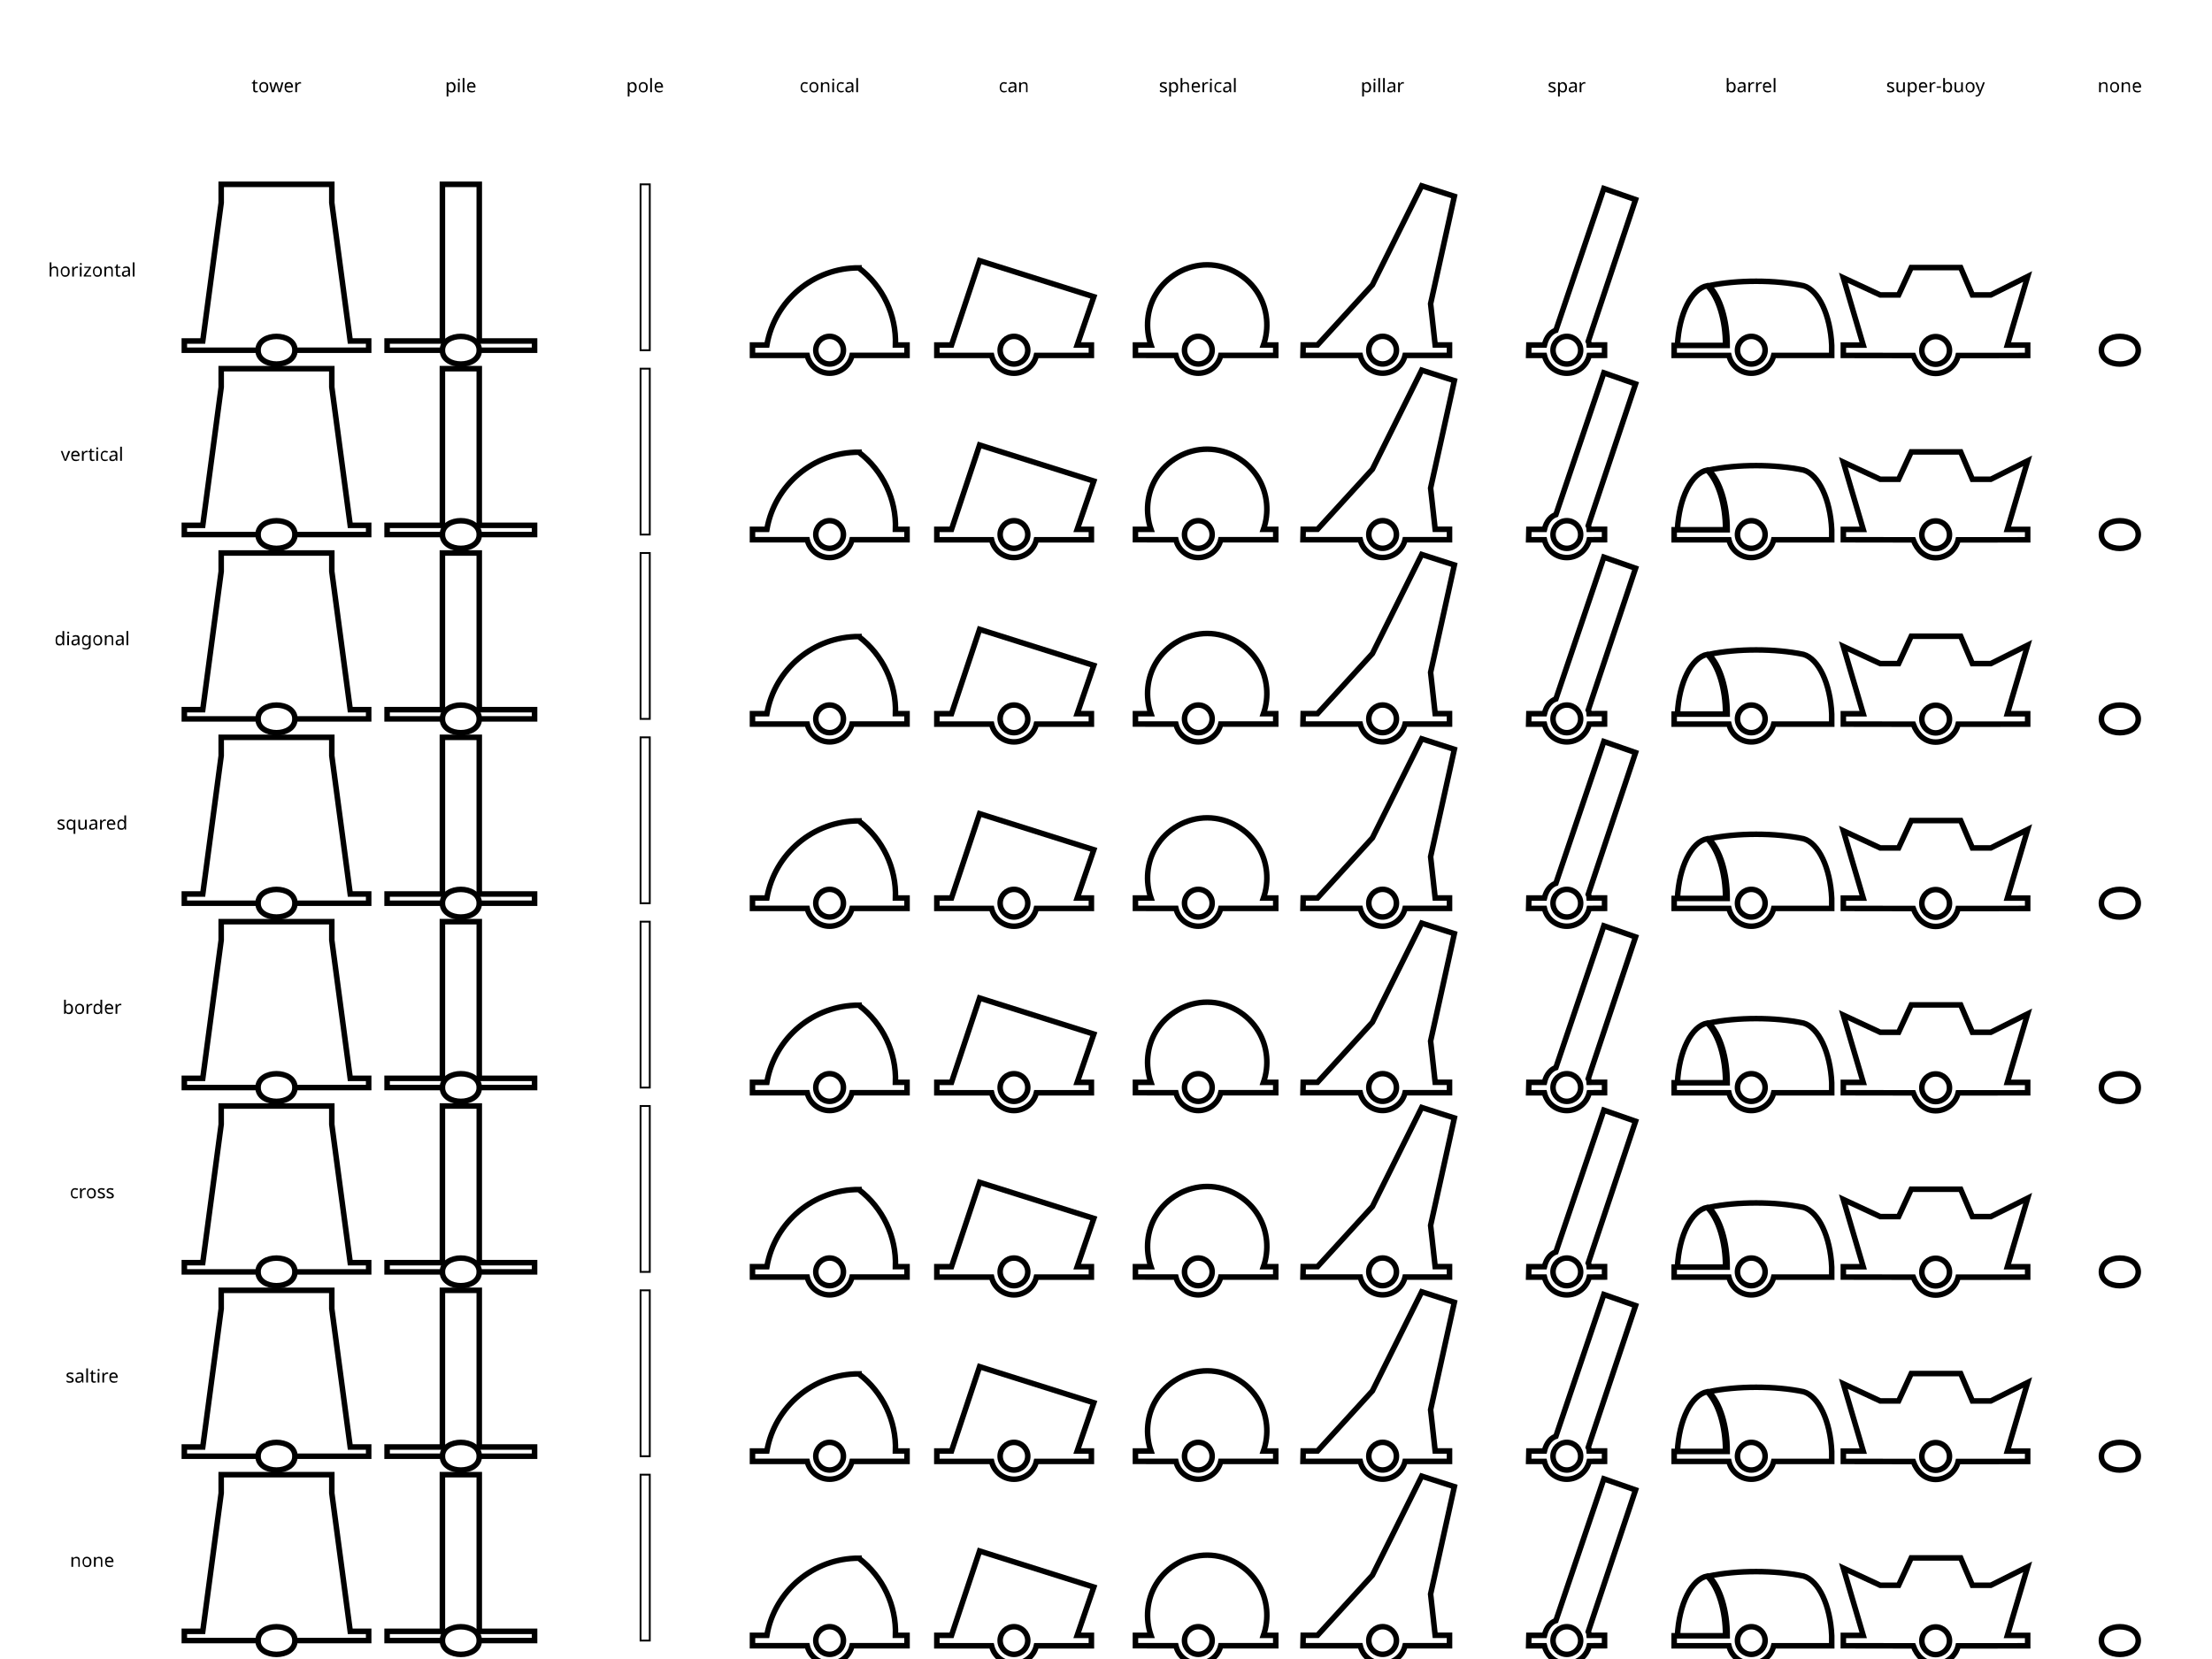
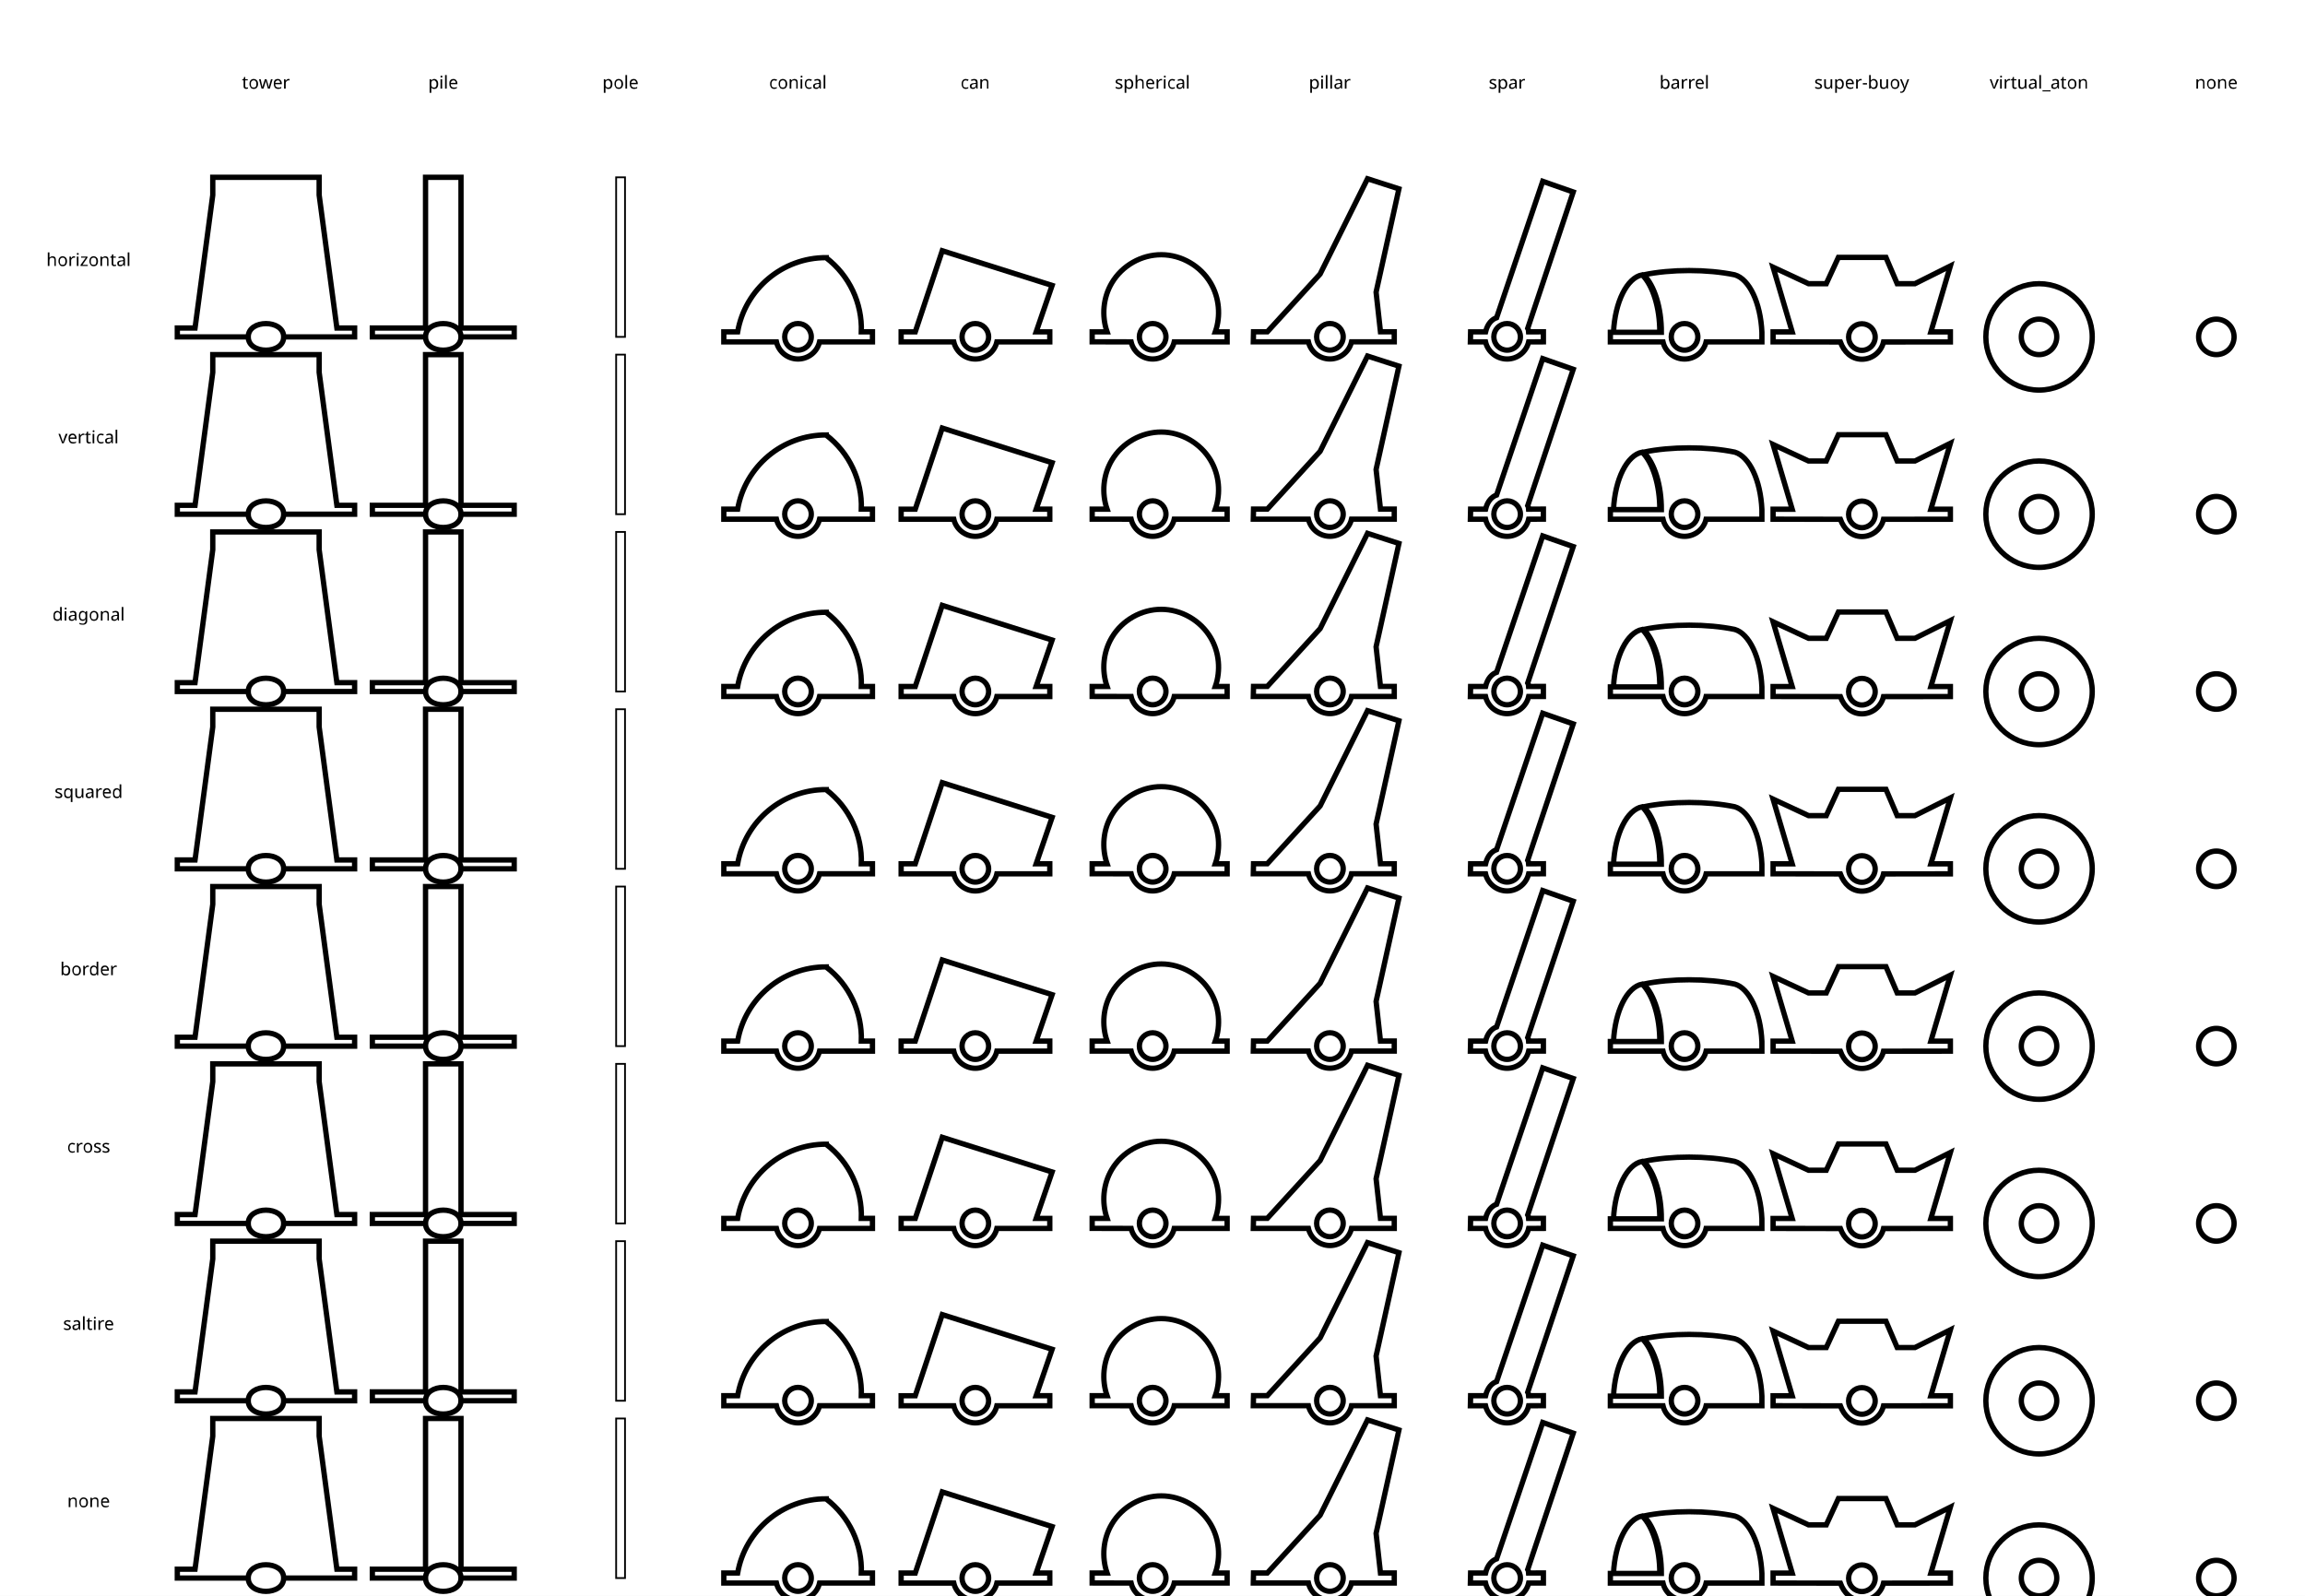
- <svg xmlns="http://www.w3.org/2000/svg" viewBox="0 0 120 90">
+ <svg xmlns="http://www.w3.org/2000/svg" viewBox="0 0 130 90">
  <defs>
    <pattern id="pattern-horizontal--0" width="1" height="1" patternContentUnits="objectBoundingBox" patternTransform="rotate(0)" />
    <pattern id="pattern-vertical--0" width="1" height="1" patternContentUnits="objectBoundingBox" patternTransform="rotate(0)" />
    <pattern id="pattern-diagonal--0" width="1" height="1" patternContentUnits="objectBoundingBox" patternTransform="rotate(45)" />
    <pattern id="pattern-squared--0" width="1" height="1" patternContentUnits="objectBoundingBox" patternTransform="rotate(0)">
      <rect x="0" y="0" width=".5" height=".5" fill="none" />
      <rect x=".5" y="0" width=".5" height=".5" fill="none" />
      <rect x=".5" y=".5" width=".5" height=".5" fill="none" />
      <rect x="0" y=".5" width=".5" height=".5" fill="none" />
    </pattern>
    <defs>
      <pattern id="pattern-border--0" width="1" height="1" patternContentUnits="objectBoundingBox" patternTransform="rotate(0)">
        <rect x="0" y="0" width="1" height="1" fill="none" />
        <rect x="0.333" y="0.333" width="0.333" height="0.333" fill="none" />
      </pattern>
    </defs>
    <pattern id="pattern-cross--0" width="1" height="1" patternContentUnits="objectBoundingBox" patternTransform="rotate(0)">
      <rect x="0" y="0" width="1" height="1" fill="none" />
      <path d="M0 .4V.6H.4V1H.6V.6H1V.4H.6V0H.4V.4z" fill="none" />
    </pattern>
    <pattern id="pattern-saltire--0" width="1" height="1" patternContentUnits="objectBoundingBox" patternTransform="rotate(0)">
      <rect x="0" y="0" width="1" height="1" fill="none" />
      <path d="M.217.076.076.217.359.5.076.783.217.924.5.641.783.924.924.783.641.5.924.217.783.076.5.359z" fill="none" />
    </pattern>
    <pattern id="pattern-horizontal--20" width="1" height="1" patternContentUnits="objectBoundingBox" patternTransform="rotate(20)" />
    <pattern id="pattern-vertical--20" width="1" height="1" patternContentUnits="objectBoundingBox" patternTransform="rotate(20)" />
    <pattern id="pattern-diagonal--20" width="1" height="1" patternContentUnits="objectBoundingBox" patternTransform="rotate(65)" />
    <pattern id="pattern-squared--20" width="1" height="1" patternContentUnits="objectBoundingBox" patternTransform="rotate(20)">
      <rect x="0" y="0" width=".5" height=".5" fill="none" />
      <rect x=".5" y="0" width=".5" height=".5" fill="none" />
      <rect x=".5" y=".5" width=".5" height=".5" fill="none" />
      <rect x="0" y=".5" width=".5" height=".5" fill="none" />
    </pattern>
    <defs>
      <pattern id="pattern-border--20" width="1" height="1" patternContentUnits="objectBoundingBox" patternTransform="rotate(20)">
        <rect x="0" y="0" width="1" height="1" fill="none" />
        <rect x="0.333" y="0.333" width="0.333" height="0.333" fill="none" />
      </pattern>
    </defs>
    <pattern id="pattern-cross--20" width="1" height="1" patternContentUnits="objectBoundingBox" patternTransform="rotate(20)">
      <rect x="0" y="0" width="1" height="1" fill="none" />
      <path d="M0 .4V.6H.4V1H.6V.6H1V.4H.6V0H.4V.4z" fill="none" />
    </pattern>
    <pattern id="pattern-saltire--20" width="1" height="1" patternContentUnits="objectBoundingBox" patternTransform="rotate(20)">
      <rect x="0" y="0" width="1" height="1" fill="none" />
      <path d="M.217.076.076.217.359.5.076.783.217.924.5.641.783.924.924.783.641.5.924.217.783.076.5.359z" fill="none" />
    </pattern>
  </defs>
-   <rect x="0" y="0" width="120" height="90" fill="#fff" />
+   <rect x="0" y="0" width="130" height="90" fill="#fff" />
  <text x="15" y="5" fill="#000" text-anchor="middle" font-style="bold" font-size="1" font-family="sans-serif">tower</text>
  <text x="25" y="5" fill="#000" text-anchor="middle" font-style="bold" font-size="1" font-family="sans-serif">pile</text>
  <text x="35" y="5" fill="#000" text-anchor="middle" font-style="bold" font-size="1" font-family="sans-serif">pole</text>
  <text x="45" y="5" fill="#000" text-anchor="middle" font-style="bold" font-size="1" font-family="sans-serif">conical</text>
  <text x="55" y="5" fill="#000" text-anchor="middle" font-style="bold" font-size="1" font-family="sans-serif">can</text>
  <text x="65" y="5" fill="#000" text-anchor="middle" font-style="bold" font-size="1" font-family="sans-serif">spherical</text>
  <text x="75" y="5" fill="#000" text-anchor="middle" font-style="bold" font-size="1" font-family="sans-serif">pillar</text>
  <text x="85" y="5" fill="#000" text-anchor="middle" font-style="bold" font-size="1" font-family="sans-serif">spar</text>
  <text x="95" y="5" fill="#000" text-anchor="middle" font-style="bold" font-size="1" font-family="sans-serif">barrel</text>
  <text x="105" y="5" fill="#000" text-anchor="middle" font-style="bold" font-size="1" font-family="sans-serif">super-buoy</text>
-   <text x="115" y="5" fill="#000" text-anchor="middle" font-style="bold" font-size="1" font-family="sans-serif">none</text>
+   <text x="115" y="5" fill="#000" text-anchor="middle" font-style="bold" font-size="1" font-family="sans-serif">virtual_aton</text>
+   <text x="125" y="5" fill="#000" text-anchor="middle" font-style="bold" font-size="1" font-family="sans-serif">none</text>
  <text x="5" y="15" fill="#000" text-anchor="middle" font-style="bold" font-size="1" font-family="sans-serif">horizontal</text>
  <text x="5" y="25" fill="#000" text-anchor="middle" font-style="bold" font-size="1" font-family="sans-serif">vertical</text>
  <text x="5" y="35" fill="#000" text-anchor="middle" font-style="bold" font-size="1" font-family="sans-serif">diagonal</text>
  <text x="5" y="45" fill="#000" text-anchor="middle" font-style="bold" font-size="1" font-family="sans-serif">squared</text>
  <text x="5" y="55" fill="#000" text-anchor="middle" font-style="bold" font-size="1" font-family="sans-serif">border</text>
  <text x="5" y="65" fill="#000" text-anchor="middle" font-style="bold" font-size="1" font-family="sans-serif">cross</text>
  <text x="5" y="75" fill="#000" text-anchor="middle" font-style="bold" font-size="1" font-family="sans-serif">saltire</text>
  <text x="5" y="85" fill="#000" text-anchor="middle" font-style="bold" font-size="1" font-family="sans-serif">none</text>
  <g transform="translate(10, 10)">
    <path d="M6 9C6 10 4 10 4 9L0 9 0 8.5 1 8.5 2 1 2 0 8 0 8 1 9 8.5 10 8.5 10 9ZM6 9C6 8 4 8 4 9 4 10 6 10 6 9Z" fill="url(#pattern-horizontal--0)" stroke="#000" stroke-width="0.3" />
  </g>
  <g transform="translate(10, 20)">
    <path d="M6 9C6 10 4 10 4 9L0 9 0 8.5 1 8.5 2 1 2 0 8 0 8 1 9 8.5 10 8.5 10 9ZM6 9C6 8 4 8 4 9 4 10 6 10 6 9Z" fill="url(#pattern-vertical--0)" stroke="#000" stroke-width="0.3" />
  </g>
  <g transform="translate(10, 30)">
    <path d="M6 9C6 10 4 10 4 9L0 9 0 8.5 1 8.5 2 1 2 0 8 0 8 1 9 8.5 10 8.5 10 9ZM6 9C6 8 4 8 4 9 4 10 6 10 6 9Z" fill="url(#pattern-diagonal--0)" stroke="#000" stroke-width="0.3" />
  </g>
  <g transform="translate(10, 40)">
    <path d="M6 9C6 10 4 10 4 9L0 9 0 8.5 1 8.5 2 1 2 0 8 0 8 1 9 8.5 10 8.5 10 9ZM6 9C6 8 4 8 4 9 4 10 6 10 6 9Z" fill="url(#pattern-squared--0)" stroke="#000" stroke-width="0.3" />
  </g>
  <g transform="translate(10, 50)">
    <path d="M6 9C6 10 4 10 4 9L0 9 0 8.5 1 8.5 2 1 2 0 8 0 8 1 9 8.5 10 8.5 10 9ZM6 9C6 8 4 8 4 9 4 10 6 10 6 9Z" fill="url(#pattern-border--0)" stroke="#000" stroke-width="0.3" />
  </g>
  <g transform="translate(10, 60)">
    <path d="M6 9C6 10 4 10 4 9L0 9 0 8.5 1 8.5 2 1 2 0 8 0 8 1 9 8.5 10 8.5 10 9ZM6 9C6 8 4 8 4 9 4 10 6 10 6 9Z" fill="url(#pattern-cross--0)" stroke="#000" stroke-width="0.3" />
  </g>
  <g transform="translate(10, 70)">
    <path d="M6 9C6 10 4 10 4 9L0 9 0 8.5 1 8.5 2 1 2 0 8 0 8 1 9 8.5 10 8.5 10 9ZM6 9C6 8 4 8 4 9 4 10 6 10 6 9Z" fill="url(#pattern-saltire--0)" stroke="#000" stroke-width="0.3" />
  </g>
  <g transform="translate(10, 80)">
    <path d="M6 9C6 10 4 10 4 9L0 9 0 8.5 1 8.5 2 1 2 0 8 0 8 1 9 8.5 10 8.5 10 9ZM6 9C6 8 4 8 4 9 4 10 6 10 6 9Z" fill="none" stroke="#000" stroke-width="0.3" />
  </g>
  <g transform="translate(20, 10)">
    <path d="M6 9C6 10 4 10 4 9L1 9 1 8.5 4 8.5 4 0 6 0 6 8.5 9 8.5 9 9ZM6 9C6 8 4 8 4 9 4 10 6 10 6 9Z" fill="url(#pattern-horizontal--0)" stroke="#000" stroke-width="0.3" />
  </g>
  <g transform="translate(20, 20)">
    <path d="M6 9C6 10 4 10 4 9L1 9 1 8.5 4 8.5 4 0 6 0 6 8.5 9 8.5 9 9ZM6 9C6 8 4 8 4 9 4 10 6 10 6 9Z" fill="url(#pattern-vertical--0)" stroke="#000" stroke-width="0.3" />
  </g>
  <g transform="translate(20, 30)">
    <path d="M6 9C6 10 4 10 4 9L1 9 1 8.5 4 8.5 4 0 6 0 6 8.5 9 8.5 9 9ZM6 9C6 8 4 8 4 9 4 10 6 10 6 9Z" fill="url(#pattern-diagonal--0)" stroke="#000" stroke-width="0.3" />
  </g>
  <g transform="translate(20, 40)">
    <path d="M6 9C6 10 4 10 4 9L1 9 1 8.5 4 8.5 4 0 6 0 6 8.5 9 8.5 9 9ZM6 9C6 8 4 8 4 9 4 10 6 10 6 9Z" fill="url(#pattern-squared--0)" stroke="#000" stroke-width="0.3" />
  </g>
  <g transform="translate(20, 50)">
    <path d="M6 9C6 10 4 10 4 9L1 9 1 8.5 4 8.5 4 0 6 0 6 8.5 9 8.5 9 9ZM6 9C6 8 4 8 4 9 4 10 6 10 6 9Z" fill="url(#pattern-border--0)" stroke="#000" stroke-width="0.3" />
  </g>
  <g transform="translate(20, 60)">
    <path d="M6 9C6 10 4 10 4 9L1 9 1 8.5 4 8.5 4 0 6 0 6 8.5 9 8.5 9 9ZM6 9C6 8 4 8 4 9 4 10 6 10 6 9Z" fill="url(#pattern-cross--0)" stroke="#000" stroke-width="0.3" />
  </g>
  <g transform="translate(20, 70)">
    <path d="M6 9C6 10 4 10 4 9L1 9 1 8.5 4 8.5 4 0 6 0 6 8.5 9 8.5 9 9ZM6 9C6 8 4 8 4 9 4 10 6 10 6 9Z" fill="url(#pattern-saltire--0)" stroke="#000" stroke-width="0.3" />
  </g>
  <g transform="translate(20, 80)">
    <path d="M6 9C6 10 4 10 4 9L1 9 1 8.5 4 8.5 4 0 6 0 6 8.5 9 8.5 9 9ZM6 9C6 8 4 8 4 9 4 10 6 10 6 9Z" fill="none" stroke="#000" stroke-width="0.3" />
  </g>
  <g transform="translate(30, 10)">
    <path d="M4.75 9V0h.5V9Z" fill="url(#pattern-horizontal--0)" stroke="#000" stroke-width="0.1" />
  </g>
  <g transform="translate(30, 20)">
    <path d="M4.75 9V0h.5V9Z" fill="url(#pattern-vertical--0)" stroke="#000" stroke-width="0.1" />
  </g>
  <g transform="translate(30, 30)">
    <path d="M4.75 9V0h.5V9Z" fill="url(#pattern-diagonal--0)" stroke="#000" stroke-width="0.1" />
  </g>
  <g transform="translate(30, 40)">
    <path d="M4.75 9V0h.5V9Z" fill="url(#pattern-squared--0)" stroke="#000" stroke-width="0.1" />
  </g>
  <g transform="translate(30, 50)">
    <path d="M4.75 9V0h.5V9Z" fill="url(#pattern-border--0)" stroke="#000" stroke-width="0.1" />
  </g>
  <g transform="translate(30, 60)">
    <path d="M4.75 9V0h.5V9Z" fill="url(#pattern-cross--0)" stroke="#000" stroke-width="0.1" />
  </g>
  <g transform="translate(30, 70)">
    <path d="M4.75 9V0h.5V9Z" fill="url(#pattern-saltire--0)" stroke="#000" stroke-width="0.1" />
  </g>
  <g transform="translate(30, 80)">
    <path d="M4.75 9V0h.5V9Z" fill="none" stroke="#000" stroke-width="0.1" />
  </g>
  <g transform="translate(40, 10)">
    <path d="M5.006 8.247c-.414 0-.75.336-.75.75s.336.75.75.75c.414 0 .75-.336.75-.75s-.336-.75-.75-.75ZM6.359 5.241ZM6.6 4.531v.009c1.3.996 2.032 2.554 1.978 4.175h.628V9.275v.006H6.222c-.129.553-.623.966-1.216.966-.592 0-1.087-.412-1.216-.966H.822V8.716h.781C2.024 6.302 4.134 4.522 6.6 4.531Z" fill="url(#pattern-horizontal--20)" stroke="#000" stroke-width="0.3" />
  </g>
  <g transform="translate(40, 20)">
    <path d="M5.006 8.247c-.414 0-.75.336-.75.75s.336.75.75.75c.414 0 .75-.336.75-.75s-.336-.75-.75-.75ZM6.359 5.241ZM6.6 4.531v.009c1.3.996 2.032 2.554 1.978 4.175h.628V9.275v.006H6.222c-.129.553-.623.966-1.216.966-.592 0-1.087-.412-1.216-.966H.822V8.716h.781C2.024 6.302 4.134 4.522 6.6 4.531Z" fill="url(#pattern-vertical--20)" stroke="#000" stroke-width="0.3" />
  </g>
  <g transform="translate(40, 30)">
    <path d="M5.006 8.247c-.414 0-.75.336-.75.75s.336.75.75.75c.414 0 .75-.336.75-.75s-.336-.75-.75-.75ZM6.359 5.241ZM6.6 4.531v.009c1.3.996 2.032 2.554 1.978 4.175h.628V9.275v.006H6.222c-.129.553-.623.966-1.216.966-.592 0-1.087-.412-1.216-.966H.822V8.716h.781C2.024 6.302 4.134 4.522 6.6 4.531Z" fill="url(#pattern-diagonal--20)" stroke="#000" stroke-width="0.3" />
  </g>
  <g transform="translate(40, 40)">
    <path d="M5.006 8.247c-.414 0-.75.336-.75.75s.336.75.75.75c.414 0 .75-.336.75-.75s-.336-.75-.75-.75ZM6.359 5.241ZM6.6 4.531v.009c1.3.996 2.032 2.554 1.978 4.175h.628V9.275v.006H6.222c-.129.553-.623.966-1.216.966-.592 0-1.087-.412-1.216-.966H.822V8.716h.781C2.024 6.302 4.134 4.522 6.6 4.531Z" fill="url(#pattern-squared--20)" stroke="#000" stroke-width="0.3" />
  </g>
  <g transform="translate(40, 50)">
    <path d="M5.006 8.247c-.414 0-.75.336-.75.75s.336.75.75.75c.414 0 .75-.336.75-.75s-.336-.75-.75-.75ZM6.359 5.241ZM6.6 4.531v.009c1.3.996 2.032 2.554 1.978 4.175h.628V9.275v.006H6.222c-.129.553-.623.966-1.216.966-.592 0-1.087-.412-1.216-.966H.822V8.716h.781C2.024 6.302 4.134 4.522 6.6 4.531Z" fill="url(#pattern-border--20)" stroke="#000" stroke-width="0.3" />
  </g>
  <g transform="translate(40, 60)">
    <path d="M5.006 8.247c-.414 0-.75.336-.75.75s.336.75.75.75c.414 0 .75-.336.75-.75s-.336-.75-.75-.75ZM6.359 5.241ZM6.6 4.531v.009c1.3.996 2.032 2.554 1.978 4.175h.628V9.275v.006H6.222c-.129.553-.623.966-1.216.966-.592 0-1.087-.412-1.216-.966H.822V8.716h.781C2.024 6.302 4.134 4.522 6.6 4.531Z" fill="url(#pattern-cross--20)" stroke="#000" stroke-width="0.3" />
  </g>
  <g transform="translate(40, 70)">
    <path d="M5.006 8.247c-.414 0-.75.336-.75.75s.336.75.75.75c.414 0 .75-.336.75-.75s-.336-.75-.75-.75ZM6.359 5.241ZM6.6 4.531v.009c1.3.996 2.032 2.554 1.978 4.175h.628V9.275v.006H6.222c-.129.553-.623.966-1.216.966-.592 0-1.087-.412-1.216-.966H.822V8.716h.781C2.024 6.302 4.134 4.522 6.6 4.531Z" fill="url(#pattern-saltire--20)" stroke="#000" stroke-width="0.3" />
  </g>
  <g transform="translate(40, 80)">
    <path d="M5.006 8.247c-.414 0-.75.336-.75.75s.336.75.75.75c.414 0 .75-.336.75-.75s-.336-.75-.75-.75ZM6.359 5.241ZM6.6 4.531v.009c1.3.996 2.032 2.554 1.978 4.175h.628V9.275v.006H6.222c-.129.553-.623.966-1.216.966-.592 0-1.087-.412-1.216-.966H.822V8.716h.781C2.024 6.302 4.134 4.522 6.6 4.531Z" fill="none" stroke="#000" stroke-width="0.3" />
  </g>
  <g transform="translate(50, 10)">
    <path d="M3.142 4.142 1.62 8.717H.823V9.282H3.792C3.921 9.835 4.415 10.248 5.007 10.248 5.6 10.248 6.095 9.836 6.223 9.282H9.207V9.276 8.716H8.439L9.339 6.098ZM5.007 8.248C5.421 8.248 5.757 8.584 5.757 8.998 5.757 9.412 5.421 9.748 5.007 9.748 4.593 9.748 4.257 9.412 4.257 8.998 4.257 8.584 4.593 8.248 5.007 8.248Z" fill="url(#pattern-horizontal--20)" stroke="#000" stroke-width="0.3" />
  </g>
  <g transform="translate(50, 20)">
    <path d="M3.142 4.142 1.62 8.717H.823V9.282H3.792C3.921 9.835 4.415 10.248 5.007 10.248 5.6 10.248 6.095 9.836 6.223 9.282H9.207V9.276 8.716H8.439L9.339 6.098ZM5.007 8.248C5.421 8.248 5.757 8.584 5.757 8.998 5.757 9.412 5.421 9.748 5.007 9.748 4.593 9.748 4.257 9.412 4.257 8.998 4.257 8.584 4.593 8.248 5.007 8.248Z" fill="url(#pattern-vertical--20)" stroke="#000" stroke-width="0.3" />
  </g>
  <g transform="translate(50, 30)">
    <path d="M3.142 4.142 1.62 8.717H.823V9.282H3.792C3.921 9.835 4.415 10.248 5.007 10.248 5.6 10.248 6.095 9.836 6.223 9.282H9.207V9.276 8.716H8.439L9.339 6.098ZM5.007 8.248C5.421 8.248 5.757 8.584 5.757 8.998 5.757 9.412 5.421 9.748 5.007 9.748 4.593 9.748 4.257 9.412 4.257 8.998 4.257 8.584 4.593 8.248 5.007 8.248Z" fill="url(#pattern-diagonal--20)" stroke="#000" stroke-width="0.3" />
  </g>
  <g transform="translate(50, 40)">
    <path d="M3.142 4.142 1.62 8.717H.823V9.282H3.792C3.921 9.835 4.415 10.248 5.007 10.248 5.6 10.248 6.095 9.836 6.223 9.282H9.207V9.276 8.716H8.439L9.339 6.098ZM5.007 8.248C5.421 8.248 5.757 8.584 5.757 8.998 5.757 9.412 5.421 9.748 5.007 9.748 4.593 9.748 4.257 9.412 4.257 8.998 4.257 8.584 4.593 8.248 5.007 8.248Z" fill="url(#pattern-squared--20)" stroke="#000" stroke-width="0.3" />
  </g>
  <g transform="translate(50, 50)">
    <path d="M3.142 4.142 1.62 8.717H.823V9.282H3.792C3.921 9.835 4.415 10.248 5.007 10.248 5.6 10.248 6.095 9.836 6.223 9.282H9.207V9.276 8.716H8.439L9.339 6.098ZM5.007 8.248C5.421 8.248 5.757 8.584 5.757 8.998 5.757 9.412 5.421 9.748 5.007 9.748 4.593 9.748 4.257 9.412 4.257 8.998 4.257 8.584 4.593 8.248 5.007 8.248Z" fill="url(#pattern-border--20)" stroke="#000" stroke-width="0.3" />
  </g>
  <g transform="translate(50, 60)">
    <path d="M3.142 4.142 1.62 8.717H.823V9.282H3.792C3.921 9.835 4.415 10.248 5.007 10.248 5.6 10.248 6.095 9.836 6.223 9.282H9.207V9.276 8.716H8.439L9.339 6.098ZM5.007 8.248C5.421 8.248 5.757 8.584 5.757 8.998 5.757 9.412 5.421 9.748 5.007 9.748 4.593 9.748 4.257 9.412 4.257 8.998 4.257 8.584 4.593 8.248 5.007 8.248Z" fill="url(#pattern-cross--20)" stroke="#000" stroke-width="0.3" />
  </g>
  <g transform="translate(50, 70)">
    <path d="M3.142 4.142 1.62 8.717H.823V9.282H3.792C3.921 9.835 4.415 10.248 5.007 10.248 5.6 10.248 6.095 9.836 6.223 9.282H9.207V9.276 8.716H8.439L9.339 6.098ZM5.007 8.248C5.421 8.248 5.757 8.584 5.757 8.998 5.757 9.412 5.421 9.748 5.007 9.748 4.593 9.748 4.257 9.412 4.257 8.998 4.257 8.584 4.593 8.248 5.007 8.248Z" fill="url(#pattern-saltire--20)" stroke="#000" stroke-width="0.3" />
  </g>
  <g transform="translate(50, 80)">
    <path d="M3.142 4.142 1.62 8.717H.823V9.282H3.792C3.921 9.835 4.415 10.248 5.007 10.248 5.6 10.248 6.095 9.836 6.223 9.282H9.207V9.276 8.716H8.439L9.339 6.098ZM5.007 8.248C5.421 8.248 5.757 8.584 5.757 8.998 5.757 9.412 5.421 9.748 5.007 9.748 4.593 9.748 4.257 9.412 4.257 8.998 4.257 8.584 4.593 8.248 5.007 8.248Z" fill="none" stroke="#000" stroke-width="0.3" />
  </g>
  <g transform="translate(60, 10)">
    <path d="M5.009 8.247c-.414 0-.75.336-.75.75s.336.75.75.75c.414 0 .75-.336.75-.75s-.336-.75-.75-.75ZM5.5 4.366c1.125.003 2.205.623 2.781 1.6.486.825.576 1.852.262 2.75h.666V9.275v.006H6.225c-.129.554-.623.966-1.216.966-.592 0-1.087-.412-1.216-.966L1.597 9.278V8.716h.841c-.316-.904-.223-1.938.272-2.766C3.291 4.976 4.375 4.362 5.5 4.366Z" fill="url(#pattern-horizontal--20)" stroke="#000" stroke-width="0.3" />
  </g>
  <g transform="translate(60, 20)">
    <path d="M5.009 8.247c-.414 0-.75.336-.75.75s.336.75.75.75c.414 0 .75-.336.75-.75s-.336-.75-.75-.75ZM5.5 4.366c1.125.003 2.205.623 2.781 1.6.486.825.576 1.852.262 2.75h.666V9.275v.006H6.225c-.129.554-.623.966-1.216.966-.592 0-1.087-.412-1.216-.966L1.597 9.278V8.716h.841c-.316-.904-.223-1.938.272-2.766C3.291 4.976 4.375 4.362 5.5 4.366Z" fill="url(#pattern-vertical--20)" stroke="#000" stroke-width="0.3" />
  </g>
  <g transform="translate(60, 30)">
    <path d="M5.009 8.247c-.414 0-.75.336-.75.75s.336.75.75.75c.414 0 .75-.336.75-.75s-.336-.75-.75-.75ZM5.5 4.366c1.125.003 2.205.623 2.781 1.6.486.825.576 1.852.262 2.75h.666V9.275v.006H6.225c-.129.554-.623.966-1.216.966-.592 0-1.087-.412-1.216-.966L1.597 9.278V8.716h.841c-.316-.904-.223-1.938.272-2.766C3.291 4.976 4.375 4.362 5.5 4.366Z" fill="url(#pattern-diagonal--20)" stroke="#000" stroke-width="0.3" />
  </g>
  <g transform="translate(60, 40)">
    <path d="M5.009 8.247c-.414 0-.75.336-.75.75s.336.75.75.75c.414 0 .75-.336.75-.75s-.336-.75-.75-.75ZM5.5 4.366c1.125.003 2.205.623 2.781 1.6.486.825.576 1.852.262 2.75h.666V9.275v.006H6.225c-.129.554-.623.966-1.216.966-.592 0-1.087-.412-1.216-.966L1.597 9.278V8.716h.841c-.316-.904-.223-1.938.272-2.766C3.291 4.976 4.375 4.362 5.5 4.366Z" fill="url(#pattern-squared--20)" stroke="#000" stroke-width="0.3" />
  </g>
  <g transform="translate(60, 50)">
    <path d="M5.009 8.247c-.414 0-.75.336-.75.75s.336.75.75.75c.414 0 .75-.336.75-.75s-.336-.75-.75-.75ZM5.5 4.366c1.125.003 2.205.623 2.781 1.6.486.825.576 1.852.262 2.75h.666V9.275v.006H6.225c-.129.554-.623.966-1.216.966-.592 0-1.087-.412-1.216-.966L1.597 9.278V8.716h.841c-.316-.904-.223-1.938.272-2.766C3.291 4.976 4.375 4.362 5.5 4.366Z" fill="url(#pattern-border--20)" stroke="#000" stroke-width="0.3" />
  </g>
  <g transform="translate(60, 60)">
    <path d="M5.009 8.247c-.414 0-.75.336-.75.75s.336.75.75.75c.414 0 .75-.336.75-.75s-.336-.75-.75-.75ZM5.5 4.366c1.125.003 2.205.623 2.781 1.6.486.825.576 1.852.262 2.75h.666V9.275v.006H6.225c-.129.554-.623.966-1.216.966-.592 0-1.087-.412-1.216-.966L1.597 9.278V8.716h.841c-.316-.904-.223-1.938.272-2.766C3.291 4.976 4.375 4.362 5.5 4.366Z" fill="url(#pattern-cross--20)" stroke="#000" stroke-width="0.3" />
  </g>
  <g transform="translate(60, 70)">
    <path d="M5.009 8.247c-.414 0-.75.336-.75.75s.336.75.75.75c.414 0 .75-.336.75-.75s-.336-.75-.75-.75ZM5.5 4.366c1.125.003 2.205.623 2.781 1.6.486.825.576 1.852.262 2.75h.666V9.275v.006H6.225c-.129.554-.623.966-1.216.966-.592 0-1.087-.412-1.216-.966L1.597 9.278V8.716h.841c-.316-.904-.223-1.938.272-2.766C3.291 4.976 4.375 4.362 5.5 4.366Z" fill="url(#pattern-saltire--20)" stroke="#000" stroke-width="0.3" />
  </g>
  <g transform="translate(60, 80)">
    <path d="M5.009 8.247c-.414 0-.75.336-.75.75s.336.75.75.75c.414 0 .75-.336.75-.75s-.336-.75-.75-.75ZM5.5 4.366c1.125.003 2.205.623 2.781 1.6.486.825.576 1.852.262 2.75h.666V9.275v.006H6.225c-.129.554-.623.966-1.216.966-.592 0-1.087-.412-1.216-.966L1.597 9.278V8.716h.841c-.316-.904-.223-1.938.272-2.766C3.291 4.976 4.375 4.362 5.5 4.366Z" fill="none" stroke="#000" stroke-width="0.3" />
  </g>
  <g transform="translate(70, 10)">
    <path d="m8.899.65L7.127.081 4.454 5.454 1.476 8.713H.698l-.013.566H3.792c.129.553.623.966 1.216.966.593 0 1.087-.412 1.216-.966H8.635V8.713H7.857L7.61 6.479ZM5.756 8.996c0 .414-.336.75-.75.75-.414 0-.75-.336-.75-.75s.336-.75.75-.75c.414 0 .75.336.75.75Z" fill="url(#pattern-horizontal--20)" stroke="#000" stroke-width="0.3" />
  </g>
  <g transform="translate(70, 20)">
    <path d="m8.899.65L7.127.081 4.454 5.454 1.476 8.713H.698l-.013.566H3.792c.129.553.623.966 1.216.966.593 0 1.087-.412 1.216-.966H8.635V8.713H7.857L7.61 6.479ZM5.756 8.996c0 .414-.336.75-.75.75-.414 0-.75-.336-.75-.75s.336-.75.75-.75c.414 0 .75.336.75.75Z" fill="url(#pattern-vertical--20)" stroke="#000" stroke-width="0.3" />
  </g>
  <g transform="translate(70, 30)">
    <path d="m8.899.65L7.127.081 4.454 5.454 1.476 8.713H.698l-.013.566H3.792c.129.553.623.966 1.216.966.593 0 1.087-.412 1.216-.966H8.635V8.713H7.857L7.61 6.479ZM5.756 8.996c0 .414-.336.75-.75.75-.414 0-.75-.336-.75-.75s.336-.75.75-.75c.414 0 .75.336.75.75Z" fill="url(#pattern-diagonal--20)" stroke="#000" stroke-width="0.3" />
  </g>
  <g transform="translate(70, 40)">
    <path d="m8.899.65L7.127.081 4.454 5.454 1.476 8.713H.698l-.013.566H3.792c.129.553.623.966 1.216.966.593 0 1.087-.412 1.216-.966H8.635V8.713H7.857L7.61 6.479ZM5.756 8.996c0 .414-.336.75-.75.75-.414 0-.75-.336-.75-.75s.336-.75.75-.75c.414 0 .75.336.75.75Z" fill="url(#pattern-squared--20)" stroke="#000" stroke-width="0.3" />
  </g>
  <g transform="translate(70, 50)">
    <path d="m8.899.65L7.127.081 4.454 5.454 1.476 8.713H.698l-.013.566H3.792c.129.553.623.966 1.216.966.593 0 1.087-.412 1.216-.966H8.635V8.713H7.857L7.61 6.479ZM5.756 8.996c0 .414-.336.75-.75.75-.414 0-.75-.336-.75-.75s.336-.75.75-.75c.414 0 .75.336.75.75Z" fill="url(#pattern-border--20)" stroke="#000" stroke-width="0.3" />
  </g>
  <g transform="translate(70, 60)">
    <path d="m8.899.65L7.127.081 4.454 5.454 1.476 8.713H.698l-.013.566H3.792c.129.553.623.966 1.216.966.593 0 1.087-.412 1.216-.966H8.635V8.713H7.857L7.61 6.479ZM5.756 8.996c0 .414-.336.75-.75.75-.414 0-.75-.336-.75-.75s.336-.75.75-.75c.414 0 .75.336.75.75Z" fill="url(#pattern-cross--20)" stroke="#000" stroke-width="0.3" />
  </g>
  <g transform="translate(70, 70)">
    <path d="m8.899.65L7.127.081 4.454 5.454 1.476 8.713H.698l-.013.566H3.792c.129.553.623.966 1.216.966.593 0 1.087-.412 1.216-.966H8.635V8.713H7.857L7.61 6.479ZM5.756 8.996c0 .414-.336.75-.75.75-.414 0-.75-.336-.75-.75s.336-.75.75-.75c.414 0 .75.336.75.75Z" fill="url(#pattern-saltire--20)" stroke="#000" stroke-width="0.3" />
  </g>
  <g transform="translate(70, 80)">
    <path d="m8.899.65L7.127.081 4.454 5.454 1.476 8.713H.698l-.013.566H3.792c.129.553.623.966 1.216.966.593 0 1.087-.412 1.216-.966H8.635V8.713H7.857L7.61 6.479ZM5.756 8.996c0 .414-.336.75-.75.75-.414 0-.75-.336-.75-.75s.336-.75.75-.75c.414 0 .75.336.75.75Z" fill="none" stroke="#000" stroke-width="0.3" />
  </g>
  <g transform="translate(80, 10)">
    <path d="M5 8.248c-.414 0-.75.336-.75.75s.336.75.75.75.75-.336.75-.75-.336-.75-.75-.75ZM7.008.226l1.721.602L6.163 8.516c.028.047.047.1.052.2l.831-.003v.566l-.831.003c-.129.553-.623.966-1.216.966-.592 0-1.087-.412-1.216-.966H2.928l.013-.566h.844c.107-.46.371-.713.622-.798Z" fill="url(#pattern-horizontal--20)" stroke="#000" stroke-width="0.3" />
  </g>
  <g transform="translate(80, 20)">
    <path d="M5 8.248c-.414 0-.75.336-.75.75s.336.75.75.75.75-.336.75-.75-.336-.75-.75-.75ZM7.008.226l1.721.602L6.163 8.516c.028.047.047.1.052.2l.831-.003v.566l-.831.003c-.129.553-.623.966-1.216.966-.592 0-1.087-.412-1.216-.966H2.928l.013-.566h.844c.107-.46.371-.713.622-.798Z" fill="url(#pattern-vertical--20)" stroke="#000" stroke-width="0.3" />
  </g>
  <g transform="translate(80, 30)">
    <path d="M5 8.248c-.414 0-.75.336-.75.75s.336.75.75.75.75-.336.75-.75-.336-.75-.75-.75ZM7.008.226l1.721.602L6.163 8.516c.028.047.047.1.052.2l.831-.003v.566l-.831.003c-.129.553-.623.966-1.216.966-.592 0-1.087-.412-1.216-.966H2.928l.013-.566h.844c.107-.46.371-.713.622-.798Z" fill="url(#pattern-diagonal--20)" stroke="#000" stroke-width="0.3" />
  </g>
  <g transform="translate(80, 40)">
    <path d="M5 8.248c-.414 0-.75.336-.75.75s.336.75.75.75.75-.336.75-.75-.336-.75-.75-.75ZM7.008.226l1.721.602L6.163 8.516c.028.047.047.1.052.2l.831-.003v.566l-.831.003c-.129.553-.623.966-1.216.966-.592 0-1.087-.412-1.216-.966H2.928l.013-.566h.844c.107-.46.371-.713.622-.798Z" fill="url(#pattern-squared--20)" stroke="#000" stroke-width="0.3" />
  </g>
  <g transform="translate(80, 50)">
    <path d="M5 8.248c-.414 0-.75.336-.75.75s.336.75.75.75.75-.336.75-.75-.336-.75-.75-.75ZM7.008.226l1.721.602L6.163 8.516c.028.047.047.1.052.2l.831-.003v.566l-.831.003c-.129.553-.623.966-1.216.966-.592 0-1.087-.412-1.216-.966H2.928l.013-.566h.844c.107-.46.371-.713.622-.798Z" fill="url(#pattern-border--20)" stroke="#000" stroke-width="0.3" />
  </g>
  <g transform="translate(80, 60)">
    <path d="M5 8.248c-.414 0-.75.336-.75.75s.336.75.75.75.75-.336.75-.75-.336-.75-.75-.75ZM7.008.226l1.721.602L6.163 8.516c.028.047.047.1.052.2l.831-.003v.566l-.831.003c-.129.553-.623.966-1.216.966-.592 0-1.087-.412-1.216-.966H2.928l.013-.566h.844c.107-.46.371-.713.622-.798Z" fill="url(#pattern-cross--20)" stroke="#000" stroke-width="0.3" />
  </g>
  <g transform="translate(80, 70)">
    <path d="M5 8.248c-.414 0-.75.336-.75.75s.336.75.75.75.75-.336.75-.75-.336-.75-.75-.75ZM7.008.226l1.721.602L6.163 8.516c.028.047.047.1.052.2l.831-.003v.566l-.831.003c-.129.553-.623.966-1.216.966-.592 0-1.087-.412-1.216-.966H2.928l.013-.566h.844c.107-.46.371-.713.622-.798Z" fill="url(#pattern-saltire--20)" stroke="#000" stroke-width="0.3" />
  </g>
  <g transform="translate(80, 80)">
    <path d="M5 8.248c-.414 0-.75.336-.75.75s.336.75.75.75.75-.336.75-.75-.336-.75-.75-.75ZM7.008.226l1.721.602L6.163 8.516c.028.047.047.1.052.2l.831-.003v.566l-.831.003c-.129.553-.623.966-1.216.966-.592 0-1.087-.412-1.216-.966H2.928l.013-.566h.844c.107-.46.371-.713.622-.798Z" fill="none" stroke="#000" stroke-width="0.3" />
  </g>
  <g transform="translate(90, 10)">
    <path d="M1 8.74A3.6 1.8 90 012.62 5.5a3.6 1.8 90 01.99 3.24Zm2.7 0A3.6 1.8 90 002.7 5.5a4.5 1.35 0 015.14 0A3.6 1.8 90 019.37 8.74v.536.006H6.223c-.129.553-.623.966-1.216.966-.592 0-1.087-.412-1.216-.966H.823V8.74Zm1.307-.492c-.414 0-.75.336-.75.75s.336.75.75.75c.414 0 .75-.336.75-.75s-.336-.75-.75-.75Z" fill="url(#pattern-horizontal--0)" stroke="#000" stroke-width="0.3" />
  </g>
  <g transform="translate(90, 20)">
    <path d="M1 8.74A3.6 1.8 90 012.62 5.5a3.6 1.8 90 01.99 3.24Zm2.7 0A3.6 1.8 90 002.7 5.5a4.5 1.35 0 015.14 0A3.6 1.8 90 019.37 8.74v.536.006H6.223c-.129.553-.623.966-1.216.966-.592 0-1.087-.412-1.216-.966H.823V8.74Zm1.307-.492c-.414 0-.75.336-.75.75s.336.75.75.75c.414 0 .75-.336.75-.75s-.336-.75-.75-.75Z" fill="url(#pattern-vertical--0)" stroke="#000" stroke-width="0.3" />
  </g>
  <g transform="translate(90, 30)">
    <path d="M1 8.74A3.6 1.8 90 012.62 5.5a3.6 1.8 90 01.99 3.24Zm2.7 0A3.6 1.8 90 002.7 5.5a4.5 1.35 0 015.14 0A3.6 1.8 90 019.37 8.74v.536.006H6.223c-.129.553-.623.966-1.216.966-.592 0-1.087-.412-1.216-.966H.823V8.74Zm1.307-.492c-.414 0-.75.336-.75.75s.336.75.75.75c.414 0 .75-.336.75-.75s-.336-.75-.75-.75Z" fill="url(#pattern-diagonal--0)" stroke="#000" stroke-width="0.3" />
  </g>
  <g transform="translate(90, 40)">
    <path d="M1 8.74A3.6 1.8 90 012.62 5.5a3.6 1.8 90 01.99 3.24Zm2.7 0A3.6 1.8 90 002.7 5.5a4.5 1.35 0 015.14 0A3.6 1.8 90 019.37 8.74v.536.006H6.223c-.129.553-.623.966-1.216.966-.592 0-1.087-.412-1.216-.966H.823V8.74Zm1.307-.492c-.414 0-.75.336-.75.75s.336.75.75.75c.414 0 .75-.336.75-.75s-.336-.75-.75-.75Z" fill="url(#pattern-squared--0)" stroke="#000" stroke-width="0.3" />
  </g>
  <g transform="translate(90, 50)">
    <path d="M1 8.74A3.6 1.8 90 012.62 5.5a3.6 1.8 90 01.99 3.24Zm2.7 0A3.6 1.8 90 002.7 5.5a4.5 1.35 0 015.14 0A3.6 1.8 90 019.37 8.74v.536.006H6.223c-.129.553-.623.966-1.216.966-.592 0-1.087-.412-1.216-.966H.823V8.74Zm1.307-.492c-.414 0-.75.336-.75.75s.336.75.75.75c.414 0 .75-.336.75-.75s-.336-.75-.75-.75Z" fill="url(#pattern-border--0)" stroke="#000" stroke-width="0.3" />
  </g>
  <g transform="translate(90, 60)">
    <path d="M1 8.74A3.6 1.8 90 012.62 5.5a3.6 1.8 90 01.99 3.24Zm2.7 0A3.6 1.8 90 002.7 5.5a4.5 1.35 0 015.14 0A3.6 1.8 90 019.37 8.74v.536.006H6.223c-.129.553-.623.966-1.216.966-.592 0-1.087-.412-1.216-.966H.823V8.74Zm1.307-.492c-.414 0-.75.336-.75.75s.336.75.75.75c.414 0 .75-.336.75-.75s-.336-.75-.75-.75Z" fill="url(#pattern-cross--0)" stroke="#000" stroke-width="0.3" />
  </g>
  <g transform="translate(90, 70)">
    <path d="M1 8.74A3.6 1.8 90 012.62 5.5a3.6 1.8 90 01.99 3.24Zm2.7 0A3.6 1.8 90 002.7 5.5a4.5 1.35 0 015.14 0A3.6 1.8 90 019.37 8.74v.536.006H6.223c-.129.553-.623.966-1.216.966-.592 0-1.087-.412-1.216-.966H.823V8.74Zm1.307-.492c-.414 0-.75.336-.75.75s.336.75.75.75c.414 0 .75-.336.75-.75s-.336-.75-.75-.75Z" fill="url(#pattern-saltire--0)" stroke="#000" stroke-width="0.3" />
  </g>
  <g transform="translate(90, 80)">
    <path d="M1 8.74A3.6 1.8 90 012.62 5.5a3.6 1.8 90 01.99 3.24Zm2.7 0A3.6 1.8 90 002.7 5.5a4.5 1.35 0 015.14 0A3.6 1.8 90 019.37 8.74v.536.006H6.223c-.129.553-.623.966-1.216.966-.592 0-1.087-.412-1.216-.966H.823V8.74Zm1.307-.492c-.414 0-.75.336-.75.75s.336.75.75.75c.414 0 .75-.336.75-.75s-.336-.75-.75-.75Z" fill="none" stroke="#000" stroke-width="0.3" />
  </g>
  <g transform="translate(100, 10)">
    <path d="M3.684 4.516 3 6H2L0 5.069l1.078 3.65H0v.562l3.794.006c.206.553.623.972 1.216.972.593 0 1.09-.418 1.219-.972L10 9.284V8.719H8.9L10 5 8 6H7L6.366 4.516H3.684Zm1.325 3.744c.414 0 .75.336.75.75s-.336.75-.75.75-.75-.336-.75-.75.336-.75.75-.75Z" fill="url(#pattern-horizontal--0)" stroke="#000" stroke-width="0.3" />
  </g>
  <g transform="translate(100, 20)">
    <path d="M3.684 4.516 3 6H2L0 5.069l1.078 3.65H0v.562l3.794.006c.206.553.623.972 1.216.972.593 0 1.09-.418 1.219-.972L10 9.284V8.719H8.9L10 5 8 6H7L6.366 4.516H3.684Zm1.325 3.744c.414 0 .75.336.75.75s-.336.75-.75.75-.75-.336-.75-.75.336-.75.75-.75Z" fill="url(#pattern-vertical--0)" stroke="#000" stroke-width="0.3" />
  </g>
  <g transform="translate(100, 30)">
    <path d="M3.684 4.516 3 6H2L0 5.069l1.078 3.65H0v.562l3.794.006c.206.553.623.972 1.216.972.593 0 1.09-.418 1.219-.972L10 9.284V8.719H8.9L10 5 8 6H7L6.366 4.516H3.684Zm1.325 3.744c.414 0 .75.336.75.75s-.336.75-.75.75-.75-.336-.75-.75.336-.75.75-.75Z" fill="url(#pattern-diagonal--0)" stroke="#000" stroke-width="0.3" />
  </g>
  <g transform="translate(100, 40)">
    <path d="M3.684 4.516 3 6H2L0 5.069l1.078 3.65H0v.562l3.794.006c.206.553.623.972 1.216.972.593 0 1.09-.418 1.219-.972L10 9.284V8.719H8.9L10 5 8 6H7L6.366 4.516H3.684Zm1.325 3.744c.414 0 .75.336.75.75s-.336.75-.75.75-.75-.336-.75-.75.336-.75.75-.75Z" fill="url(#pattern-squared--0)" stroke="#000" stroke-width="0.3" />
  </g>
  <g transform="translate(100, 50)">
    <path d="M3.684 4.516 3 6H2L0 5.069l1.078 3.65H0v.562l3.794.006c.206.553.623.972 1.216.972.593 0 1.09-.418 1.219-.972L10 9.284V8.719H8.9L10 5 8 6H7L6.366 4.516H3.684Zm1.325 3.744c.414 0 .75.336.75.75s-.336.75-.75.75-.75-.336-.75-.75.336-.75.75-.75Z" fill="url(#pattern-border--0)" stroke="#000" stroke-width="0.3" />
  </g>
  <g transform="translate(100, 60)">
    <path d="M3.684 4.516 3 6H2L0 5.069l1.078 3.65H0v.562l3.794.006c.206.553.623.972 1.216.972.593 0 1.09-.418 1.219-.972L10 9.284V8.719H8.9L10 5 8 6H7L6.366 4.516H3.684Zm1.325 3.744c.414 0 .75.336.75.75s-.336.75-.75.75-.75-.336-.75-.75.336-.75.75-.75Z" fill="url(#pattern-cross--0)" stroke="#000" stroke-width="0.3" />
  </g>
  <g transform="translate(100, 70)">
    <path d="M3.684 4.516 3 6H2L0 5.069l1.078 3.65H0v.562l3.794.006c.206.553.623.972 1.216.972.593 0 1.09-.418 1.219-.972L10 9.284V8.719H8.9L10 5 8 6H7L6.366 4.516H3.684Zm1.325 3.744c.414 0 .75.336.75.75s-.336.75-.75.75-.75-.336-.75-.75.336-.75.75-.75Z" fill="url(#pattern-saltire--0)" stroke="#000" stroke-width="0.3" />
  </g>
  <g transform="translate(100, 80)">
    <path d="M3.684 4.516 3 6H2L0 5.069l1.078 3.65H0v.562l3.794.006c.206.553.623.972 1.216.972.593 0 1.09-.418 1.219-.972L10 9.284V8.719H8.9L10 5 8 6H7L6.366 4.516H3.684Zm1.325 3.744c.414 0 .75.336.75.75s-.336.75-.75.75-.75-.336-.75-.75.336-.75.75-.75Z" fill="none" stroke="#000" stroke-width="0.3" />
  </g>
  <g transform="translate(110, 10)">
-     <path d="M6 9C6 10 4 10 4 9 4 8 6 8 6 9Z" fill="url(#pattern-horizontal--0)" stroke="#000" stroke-width="0.3" />
+     <path d="M 5 9 m 1, 0 a 1,1 0 1,1 -2,0 a 1,1 0 1,1 2,0M 5 9 m 3, 0 a 3,3 0 1,1 -6,0 a 3,3 0 1,1 6,0" fill="url(#pattern-horizontal--0)" stroke="#000" stroke-width="0.3" />
  </g>
  <g transform="translate(110, 20)">
-     <path d="M6 9C6 10 4 10 4 9 4 8 6 8 6 9Z" fill="url(#pattern-vertical--0)" stroke="#000" stroke-width="0.3" />
+     <path d="M 5 9 m 1, 0 a 1,1 0 1,1 -2,0 a 1,1 0 1,1 2,0M 5 9 m 3, 0 a 3,3 0 1,1 -6,0 a 3,3 0 1,1 6,0" fill="url(#pattern-vertical--0)" stroke="#000" stroke-width="0.3" />
  </g>
  <g transform="translate(110, 30)">
-     <path d="M6 9C6 10 4 10 4 9 4 8 6 8 6 9Z" fill="url(#pattern-diagonal--0)" stroke="#000" stroke-width="0.3" />
+     <path d="M 5 9 m 1, 0 a 1,1 0 1,1 -2,0 a 1,1 0 1,1 2,0M 5 9 m 3, 0 a 3,3 0 1,1 -6,0 a 3,3 0 1,1 6,0" fill="url(#pattern-diagonal--0)" stroke="#000" stroke-width="0.3" />
  </g>
  <g transform="translate(110, 40)">
-     <path d="M6 9C6 10 4 10 4 9 4 8 6 8 6 9Z" fill="url(#pattern-squared--0)" stroke="#000" stroke-width="0.3" />
+     <path d="M 5 9 m 1, 0 a 1,1 0 1,1 -2,0 a 1,1 0 1,1 2,0M 5 9 m 3, 0 a 3,3 0 1,1 -6,0 a 3,3 0 1,1 6,0" fill="url(#pattern-squared--0)" stroke="#000" stroke-width="0.3" />
  </g>
  <g transform="translate(110, 50)">
-     <path d="M6 9C6 10 4 10 4 9 4 8 6 8 6 9Z" fill="url(#pattern-border--0)" stroke="#000" stroke-width="0.3" />
+     <path d="M 5 9 m 1, 0 a 1,1 0 1,1 -2,0 a 1,1 0 1,1 2,0M 5 9 m 3, 0 a 3,3 0 1,1 -6,0 a 3,3 0 1,1 6,0" fill="url(#pattern-border--0)" stroke="#000" stroke-width="0.3" />
  </g>
  <g transform="translate(110, 60)">
-     <path d="M6 9C6 10 4 10 4 9 4 8 6 8 6 9Z" fill="url(#pattern-cross--0)" stroke="#000" stroke-width="0.3" />
+     <path d="M 5 9 m 1, 0 a 1,1 0 1,1 -2,0 a 1,1 0 1,1 2,0M 5 9 m 3, 0 a 3,3 0 1,1 -6,0 a 3,3 0 1,1 6,0" fill="url(#pattern-cross--0)" stroke="#000" stroke-width="0.3" />
  </g>
  <g transform="translate(110, 70)">
-     <path d="M6 9C6 10 4 10 4 9 4 8 6 8 6 9Z" fill="url(#pattern-saltire--0)" stroke="#000" stroke-width="0.3" />
+     <path d="M 5 9 m 1, 0 a 1,1 0 1,1 -2,0 a 1,1 0 1,1 2,0M 5 9 m 3, 0 a 3,3 0 1,1 -6,0 a 3,3 0 1,1 6,0" fill="url(#pattern-saltire--0)" stroke="#000" stroke-width="0.3" />
  </g>
  <g transform="translate(110, 80)">
-     <path d="M6 9C6 10 4 10 4 9 4 8 6 8 6 9Z" fill="none" stroke="#000" stroke-width="0.3" />
+     <path d="M 5 9 m 1, 0 a 1,1 0 1,1 -2,0 a 1,1 0 1,1 2,0M 5 9 m 3, 0 a 3,3 0 1,1 -6,0 a 3,3 0 1,1 6,0" fill="none" stroke="#000" stroke-width="0.3" />
+   </g>
+   <g transform="translate(120, 10)">
+     <path d="M 5 9 m 1, 0 a 1,1 0 1,1 -2,0 a 1,1 0 1,1 2,0" fill="url(#pattern-horizontal--0)" stroke="#000" stroke-width="0.3" />
+   </g>
+   <g transform="translate(120, 20)">
+     <path d="M 5 9 m 1, 0 a 1,1 0 1,1 -2,0 a 1,1 0 1,1 2,0" fill="url(#pattern-vertical--0)" stroke="#000" stroke-width="0.3" />
+   </g>
+   <g transform="translate(120, 30)">
+     <path d="M 5 9 m 1, 0 a 1,1 0 1,1 -2,0 a 1,1 0 1,1 2,0" fill="url(#pattern-diagonal--0)" stroke="#000" stroke-width="0.3" />
+   </g>
+   <g transform="translate(120, 40)">
+     <path d="M 5 9 m 1, 0 a 1,1 0 1,1 -2,0 a 1,1 0 1,1 2,0" fill="url(#pattern-squared--0)" stroke="#000" stroke-width="0.3" />
+   </g>
+   <g transform="translate(120, 50)">
+     <path d="M 5 9 m 1, 0 a 1,1 0 1,1 -2,0 a 1,1 0 1,1 2,0" fill="url(#pattern-border--0)" stroke="#000" stroke-width="0.3" />
+   </g>
+   <g transform="translate(120, 60)">
+     <path d="M 5 9 m 1, 0 a 1,1 0 1,1 -2,0 a 1,1 0 1,1 2,0" fill="url(#pattern-cross--0)" stroke="#000" stroke-width="0.3" />
+   </g>
+   <g transform="translate(120, 70)">
+     <path d="M 5 9 m 1, 0 a 1,1 0 1,1 -2,0 a 1,1 0 1,1 2,0" fill="url(#pattern-saltire--0)" stroke="#000" stroke-width="0.3" />
+   </g>
+   <g transform="translate(120, 80)">
+     <path d="M 5 9 m 1, 0 a 1,1 0 1,1 -2,0 a 1,1 0 1,1 2,0" fill="none" stroke="#000" stroke-width="0.3" />
  </g>
</svg>
